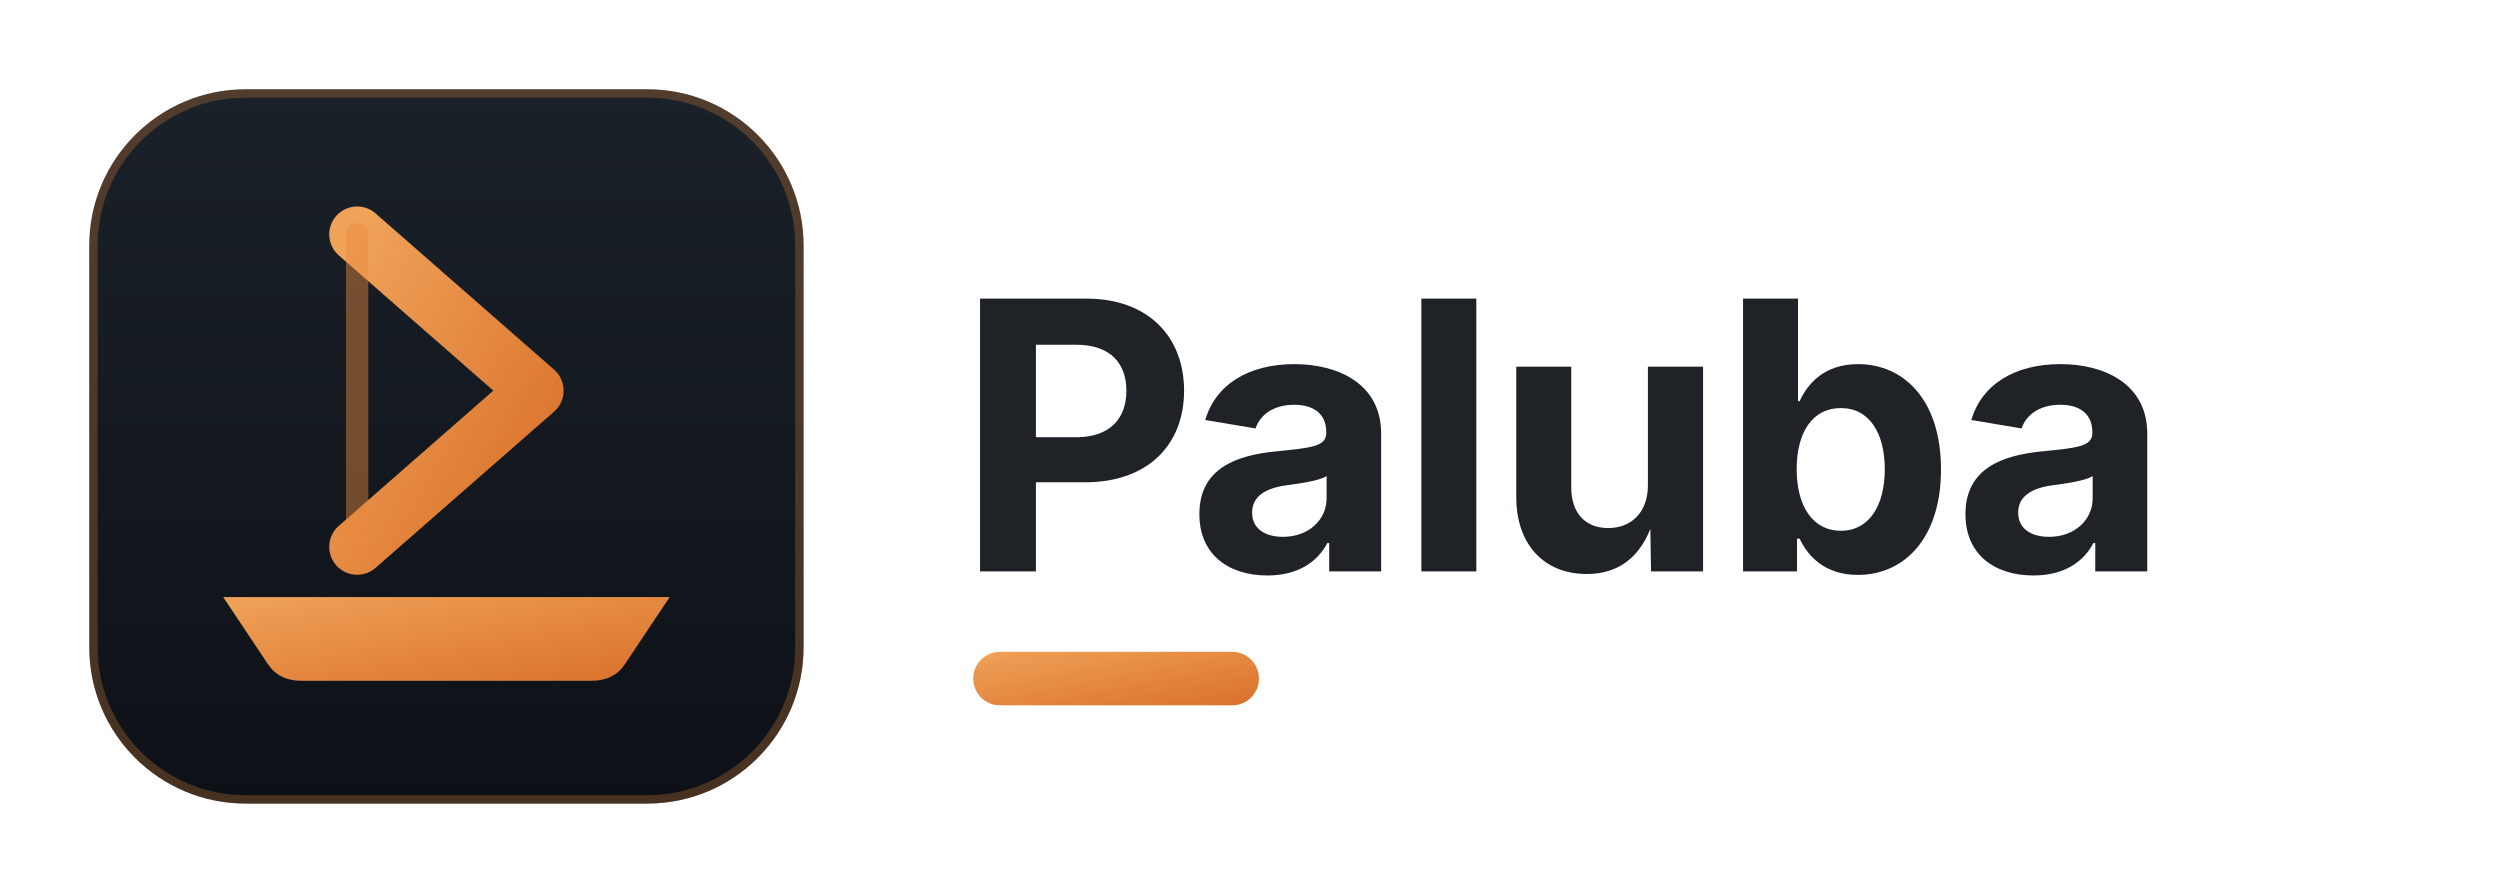
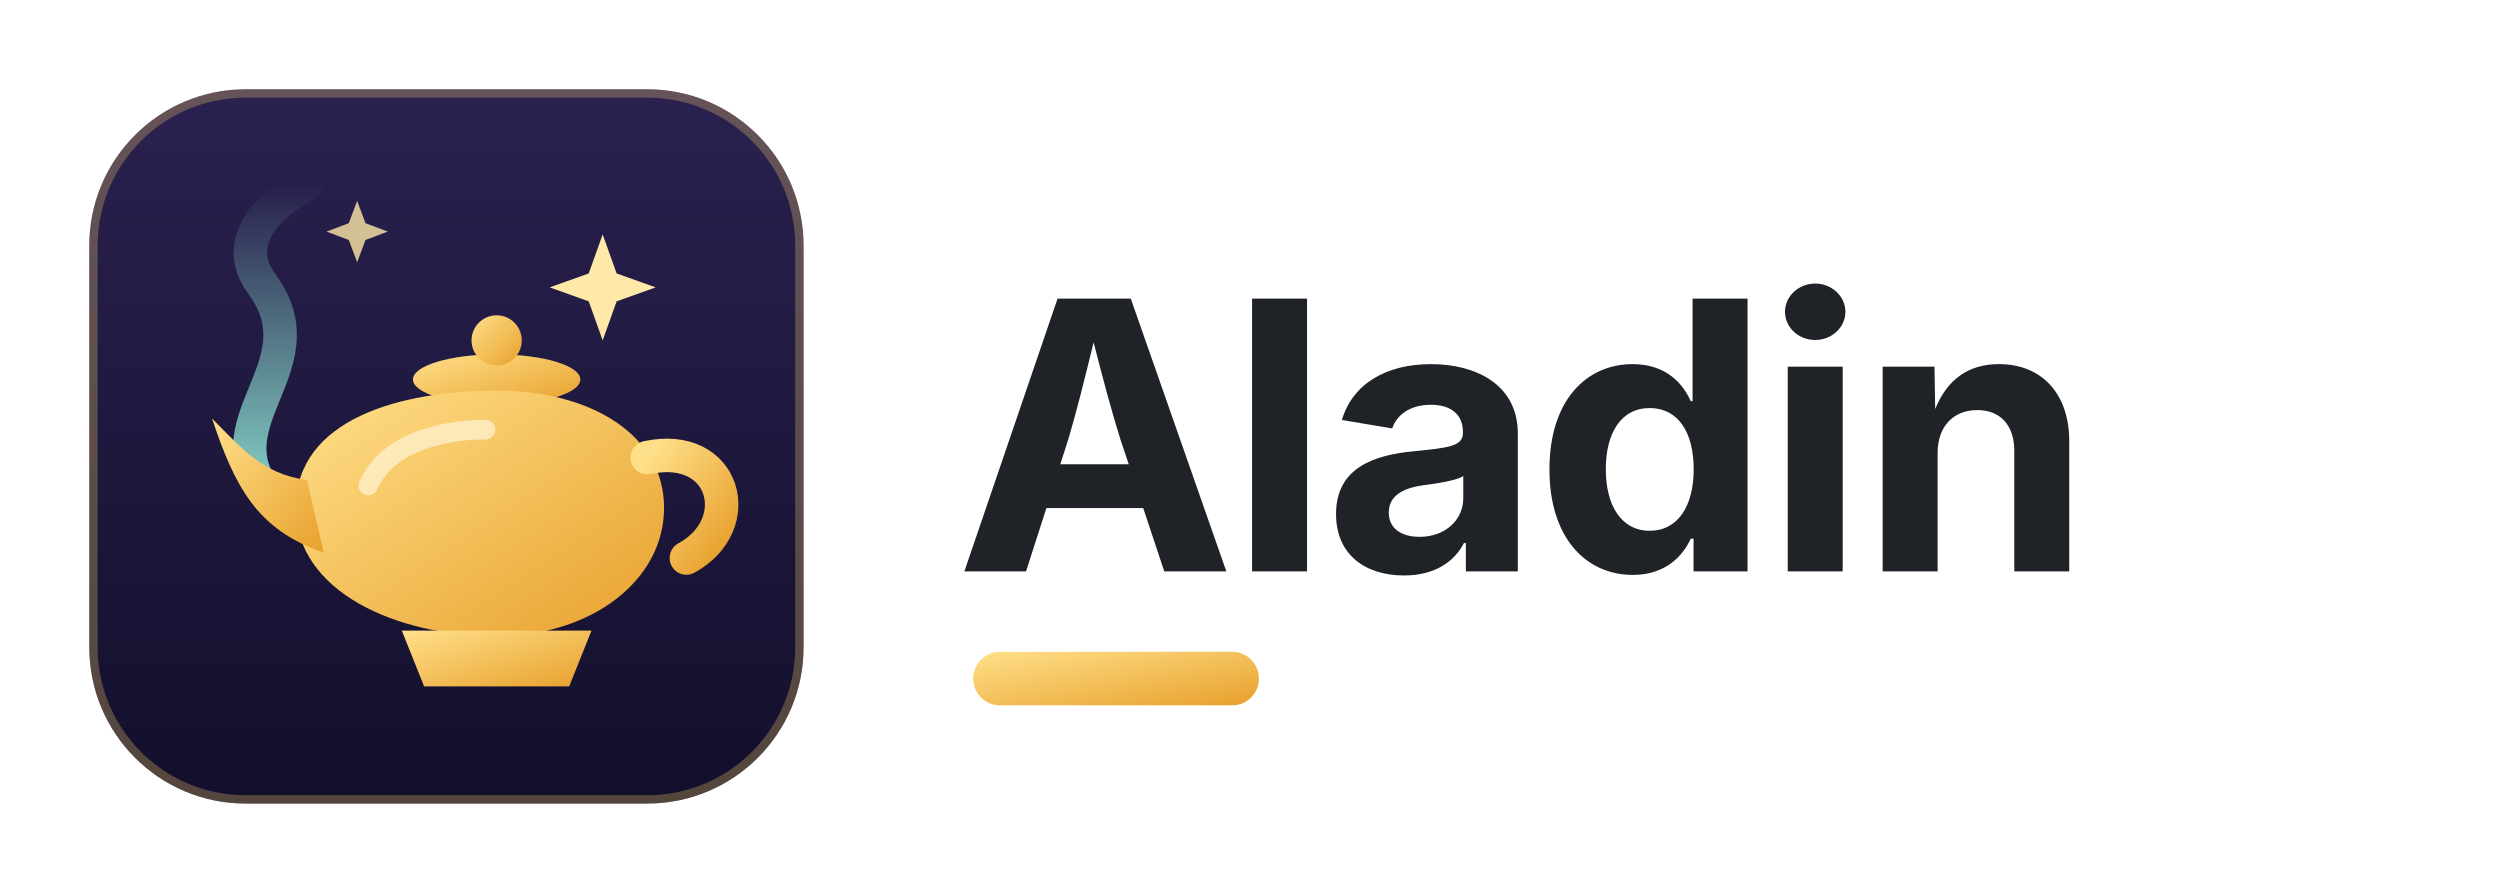
<svg xmlns="http://www.w3.org/2000/svg" viewBox="0 0 560 200" width="560" height="200">
  <style>
    /* Jeden soubor pro obojí: text se řídí motivem toho, kdo se dívá.
       Výchozí je tmavý text pro světlý podklad (README na GitHubu, tisk). */
    .name { fill: #1f2328; }
    @media (prefers-color-scheme: dark) { .name { fill: #e6edf3; } }
  </style>
  <defs>
    <linearGradient id="tile" x1="0" y1="0" x2="0" y2="1">
-       <stop offset="0" stop-color="#1b2129" />
-       <stop offset="1" stop-color="#0d1117" />
+       <stop offset="0" stop-color="#2a2150" />
+       <stop offset="1" stop-color="#120f2b" />
    </linearGradient>
-     <linearGradient id="amber" x1="0" y1="0" x2="1" y2="1">
-       <stop offset="0" stop-color="#f0a259" />
-       <stop offset="1" stop-color="#d9702a" />
+     <linearGradient id="gold" x1="0" y1="0" x2="1" y2="1">
+       <stop offset="0" stop-color="#ffe08a" />
+       <stop offset="1" stop-color="#e8a02c" />
+     </linearGradient>
+     <linearGradient id="smoke" x1="0" y1="1" x2="0" y2="0">
+       <stop offset="0" stop-color="#8fe3d5" stop-opacity=".95" />
+       <stop offset="1" stop-color="#8fe3d5" stop-opacity="0" />
    </linearGradient>
  </defs>
  <g transform="translate(20,20) scale(0.625)">
    <rect width="256" height="256" rx="56" fill="url(#tile)" />
-     <rect x="1.5" y="1.5" width="253" height="253" rx="54.5" fill="none" stroke="#e0843c" stroke-opacity=".28" stroke-width="3" />
-     <path d="M96 52 L160 108 L96 164" fill="none" stroke="url(#amber)" stroke-width="20" stroke-linecap="round" stroke-linejoin="round" />
-     <path d="M96 52 V164" stroke="#e8893f" stroke-width="8" stroke-linecap="round" opacity=".45" />
-     <path d="M48 182 H208 L192 206 Q188 212 180 212 H76 Q68 212 64 206 Z" fill="url(#amber)" />
+     <rect x="1.5" y="1.5" width="253" height="253" rx="54.5" fill="none" stroke="#ffd36e" stroke-opacity=".28" stroke-width="3" />
+     <path d="M66 148 C40 120 84 100 62 70 C50 54 66 40 78 34" fill="none" stroke="url(#smoke)" stroke-width="12" stroke-linecap="round" />
+     <path d="M184 52 l5 14 14 5 -14 5 -5 14 -5 -14 -14 -5 14 -5z" fill="#ffe9a8" />
+     <path d="M96 40 l3 8 8 3 -8 3 -3 8 -3 -8 -8 -3 8 -3z" fill="#ffe9a8" opacity=".8" />
+     <ellipse cx="146" cy="104" rx="30" ry="9" fill="url(#gold)" />
+     <circle cx="146" cy="90" r="9" fill="url(#gold)" />
+     <path d="M74 150 C74 118 112 108 146 108 C180 108 206 124 206 150            C206 176 180 196 146 196 C110 196 74 180 74 150 Z" fill="url(#gold)" />
+     <path d="M78 140 C62 138 54 128 44 118 C52 142 60 158 84 166 Z" fill="url(#gold)" />
+     <path d="M200 132 C228 126 236 156 214 168" fill="none" stroke="url(#gold)" stroke-width="12" stroke-linecap="round" />
+     <path d="M112 194 H180 L172 214 H120 Z" fill="url(#gold)" />
+     <path d="M100 142 C106 128 124 122 142 122" fill="none" stroke="#fff6d6" stroke-opacity=".7" stroke-width="7" stroke-linecap="round" />
  </g>
-   <text x="214" y="128" font-family="Inter, 'DejaVu Sans', system-ui, sans-serif" font-size="84" font-weight="700" class="name" letter-spacing="-1.5">Paluba</text>
-   <rect x="218" y="146" width="64" height="12" rx="6" fill="url(#amber)" />
+   <text x="214" y="128" font-family="Inter, 'DejaVu Sans', system-ui, sans-serif" font-size="84" font-weight="700" class="name" letter-spacing="-1.5">Aladin</text>
+   <rect x="218" y="146" width="64" height="12" rx="6" fill="url(#gold)" />
</svg>
